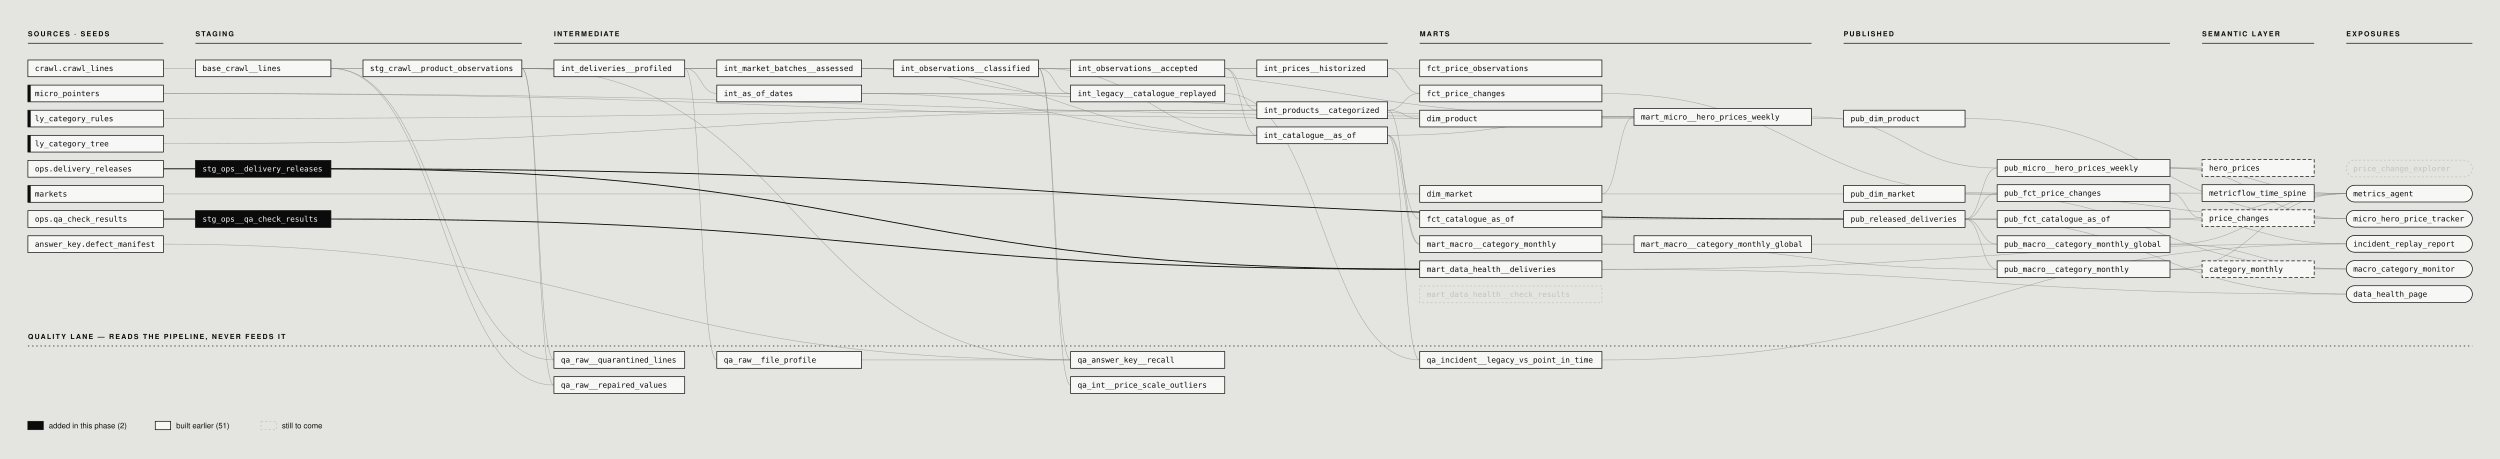
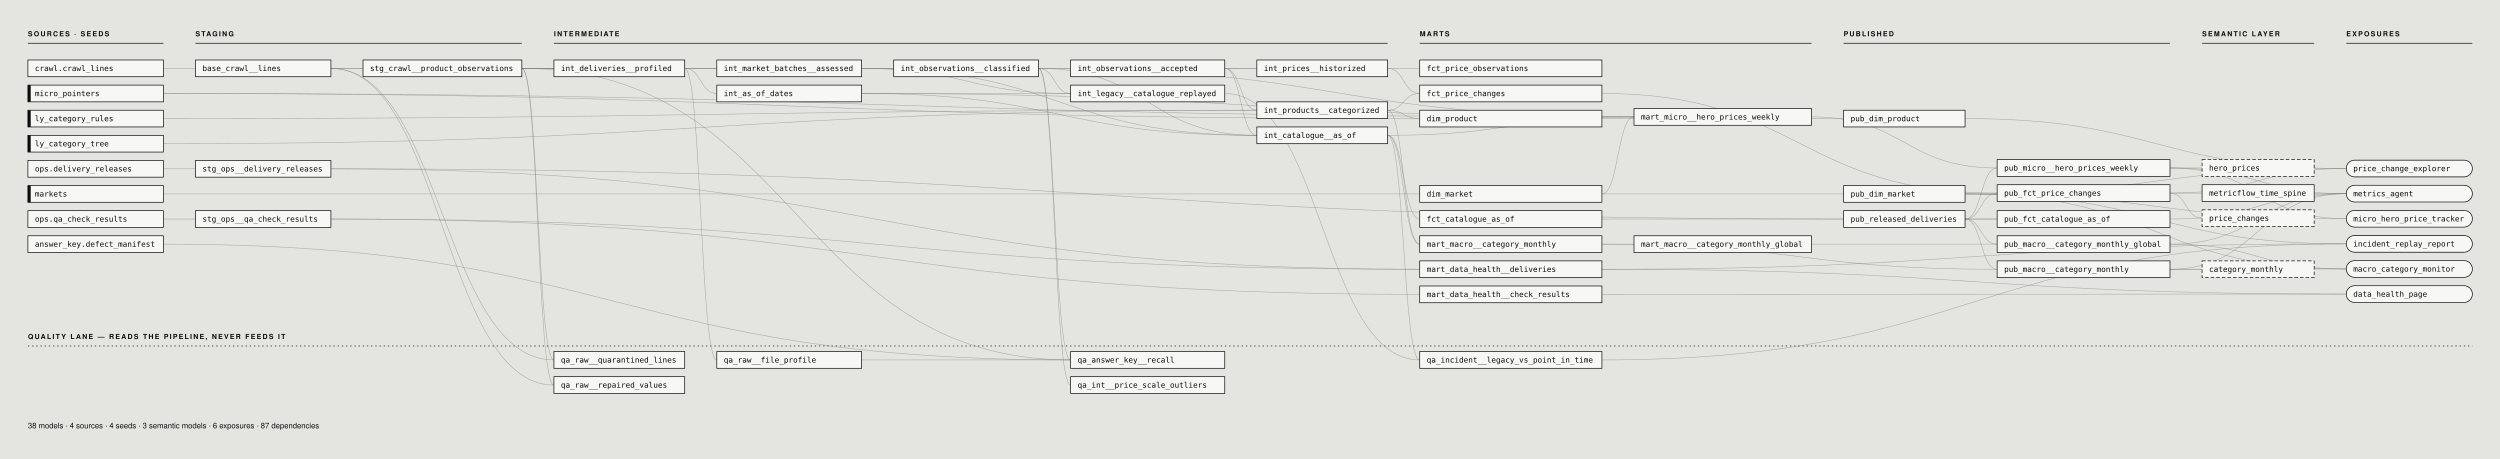
- <svg xmlns="http://www.w3.org/2000/svg" viewBox="0 0 3584 658" width="3584" height="658" role="img" aria-label="Lineage after Phase 6a: Production, CI and governance">
+ <svg xmlns="http://www.w3.org/2000/svg" viewBox="0 0 3584 658" width="3584" height="658" role="img" aria-label="dbt lineage of the Balenciaga pricing pipeline">
  <rect width="100%" height="100%" fill="#E4E4E1" />
-   <text x="40.0" y="52" font-family="'Inter Tight', 'Helvetica Neue', Helvetica, Arial, sans-serif" font-size="10" font-weight="700" letter-spacing="1.8" fill="#0B0B0B">SOURCES · SEEDS</text>
+   <text x="40.0" y="52" font-family="'Archivo', 'Helvetica Neue', Helvetica, Arial, sans-serif" font-size="10" font-weight="700" letter-spacing="1.8" fill="#0B0B0B">SOURCES · SEEDS</text>
  <line x1="40.0" y1="62" x2="234.2" y2="62" stroke="#0B0B0B" stroke-width="1" />
-   <text x="280.2" y="52" font-family="'Inter Tight', 'Helvetica Neue', Helvetica, Arial, sans-serif" font-size="10" font-weight="700" letter-spacing="1.8" fill="#0B0B0B">STAGING</text>
+   <text x="280.2" y="52" font-family="'Archivo', 'Helvetica Neue', Helvetica, Arial, sans-serif" font-size="10" font-weight="700" letter-spacing="1.8" fill="#0B0B0B">STAGING</text>
  <line x1="280.2" y1="62" x2="748.1" y2="62" stroke="#0B0B0B" stroke-width="1" />
-   <text x="794.1" y="52" font-family="'Inter Tight', 'Helvetica Neue', Helvetica, Arial, sans-serif" font-size="10" font-weight="700" letter-spacing="1.8" fill="#0B0B0B">INTERMEDIATE</text>
+   <text x="794.1" y="52" font-family="'Archivo', 'Helvetica Neue', Helvetica, Arial, sans-serif" font-size="10" font-weight="700" letter-spacing="1.8" fill="#0B0B0B">INTERMEDIATE</text>
  <line x1="794.1" y1="62" x2="1989.3" y2="62" stroke="#0B0B0B" stroke-width="1" />
-   <text x="2035.3" y="52" font-family="'Inter Tight', 'Helvetica Neue', Helvetica, Arial, sans-serif" font-size="10" font-weight="700" letter-spacing="1.8" fill="#0B0B0B">MARTS</text>
+   <text x="2035.3" y="52" font-family="'Archivo', 'Helvetica Neue', Helvetica, Arial, sans-serif" font-size="10" font-weight="700" letter-spacing="1.8" fill="#0B0B0B">MARTS</text>
  <line x1="2035.3" y1="62" x2="2597.0" y2="62" stroke="#0B0B0B" stroke-width="1" />
-   <text x="2643.0" y="52" font-family="'Inter Tight', 'Helvetica Neue', Helvetica, Arial, sans-serif" font-size="10" font-weight="700" letter-spacing="1.8" fill="#0B0B0B">PUBLISHED</text>
+   <text x="2643.0" y="52" font-family="'Archivo', 'Helvetica Neue', Helvetica, Arial, sans-serif" font-size="10" font-weight="700" letter-spacing="1.8" fill="#0B0B0B">PUBLISHED</text>
  <line x1="2643.0" y1="62" x2="3110.9" y2="62" stroke="#0B0B0B" stroke-width="1" />
-   <text x="3156.9" y="52" font-family="'Inter Tight', 'Helvetica Neue', Helvetica, Arial, sans-serif" font-size="10" font-weight="700" letter-spacing="1.8" fill="#0B0B0B">SEMANTIC LAYER</text>
+   <text x="3156.9" y="52" font-family="'Archivo', 'Helvetica Neue', Helvetica, Arial, sans-serif" font-size="10" font-weight="700" letter-spacing="1.8" fill="#0B0B0B">SEMANTIC LAYER</text>
  <line x1="3156.9" y1="62" x2="3317.6" y2="62" stroke="#0B0B0B" stroke-width="1" />
-   <text x="3363.6" y="52" font-family="'Inter Tight', 'Helvetica Neue', Helvetica, Arial, sans-serif" font-size="10" font-weight="700" letter-spacing="1.8" fill="#0B0B0B">EXPOSURES</text>
+   <text x="3363.6" y="52" font-family="'Archivo', 'Helvetica Neue', Helvetica, Arial, sans-serif" font-size="10" font-weight="700" letter-spacing="1.8" fill="#0B0B0B">EXPOSURES</text>
  <line x1="3363.6" y1="62" x2="3544.4" y2="62" stroke="#0B0B0B" stroke-width="1" />
-   <text x="40" y="486.0" font-family="'Inter Tight', 'Helvetica Neue', Helvetica, Arial, sans-serif" font-size="10" font-weight="700" letter-spacing="1.8" fill="#0B0B0B">QUALITY LANE — READS THE PIPELINE, NEVER FEEDS IT</text>
+   <text x="40" y="486.0" font-family="'Archivo', 'Helvetica Neue', Helvetica, Arial, sans-serif" font-size="10" font-weight="700" letter-spacing="1.8" fill="#0B0B0B">QUALITY LANE — READS THE PIPELINE, NEVER FEEDS IT</text>
  <line x1="40" y1="496.0" x2="3544.4" y2="496.0" stroke="#0B0B0B" stroke-width="1" stroke-dasharray="2 4" />
  <g class="edges">
    <path d="M474.4,98.0 C634.3,98.0 634.3,98.0 794.1,98.0" fill="none" stroke="#7A7A74" stroke-width="0.8" stroke-opacity="0.55" />
    <path d="M474.4,98.0 C634.3,98.0 634.3,516.0 794.1,516.0" fill="none" stroke="#7A7A74" stroke-width="0.8" stroke-opacity="0.55" />
    <path d="M474.4,98.0 C634.3,98.0 634.3,552.0 794.1,552.0" fill="none" stroke="#7A7A74" stroke-width="0.8" stroke-opacity="0.55" />
    <path d="M474.4,98.0 C498.4,98.0 496.4,98.0 520.4,98.0" fill="none" stroke="#7A7A74" stroke-width="0.8" stroke-opacity="0.55" />
    <path d="M2296.5,278.0 C2320.5,278.0 2318.5,167.6 2342.5,167.6" fill="none" stroke="#7A7A74" stroke-width="0.8" stroke-opacity="0.55" />
    <path d="M2296.5,278.0 C2469.8,278.0 2469.8,278.0 2643.0,278.0" fill="none" stroke="#7A7A74" stroke-width="0.8" stroke-opacity="0.55" />
    <path d="M2296.5,170.0 C2469.8,170.0 2469.8,170.0 2643.0,170.0" fill="none" stroke="#7A7A74" stroke-width="0.8" stroke-opacity="0.55" />
    <path d="M2296.5,314.0 C2579.8,314.0 2579.8,314.0 2863.1,314.0" fill="none" stroke="#7A7A74" stroke-width="0.8" stroke-opacity="0.55" />
    <path d="M2296.5,134.0 C2579.8,134.0 2579.8,276.8 2863.1,276.8" fill="none" stroke="#7A7A74" stroke-width="0.8" stroke-opacity="0.55" />
    <path d="M1235.2,134.0 C1518.5,134.0 1518.5,194.0 1801.8,194.0" fill="none" stroke="#7A7A74" stroke-width="0.8" stroke-opacity="0.55" />
    <path d="M1235.2,134.0 C1385.0,134.0 1385.0,134.0 1534.8,134.0" fill="none" stroke="#7A7A74" stroke-width="0.8" stroke-opacity="0.55" />
    <path d="M1235.2,134.0 C1788.8,134.0 1788.8,167.6 2342.5,167.6" fill="none" stroke="#7A7A74" stroke-width="0.8" stroke-opacity="0.55" />
    <path d="M1989.3,194.0 C2013.3,194.0 2011.3,314.0 2035.3,314.0" fill="none" stroke="#7A7A74" stroke-width="0.8" stroke-opacity="0.55" />
    <path d="M1989.3,194.0 C2013.3,194.0 2011.3,350.0 2035.3,350.0" fill="none" stroke="#7A7A74" stroke-width="0.8" stroke-opacity="0.55" />
    <path d="M1989.3,194.0 C2165.9,194.0 2165.9,167.6 2342.5,167.6" fill="none" stroke="#7A7A74" stroke-width="0.8" stroke-opacity="0.55" />
    <path d="M1989.3,194.0 C2013.3,194.0 2011.3,516.0 2035.3,516.0" fill="none" stroke="#7A7A74" stroke-width="0.8" stroke-opacity="0.55" />
    <path d="M981.6,98.0 C1005.6,98.0 1003.6,134.0 1027.6,134.0" fill="none" stroke="#7A7A74" stroke-width="0.8" stroke-opacity="0.55" />
    <path d="M981.6,98.0 C1005.6,98.0 1003.6,98.0 1027.6,98.0" fill="none" stroke="#7A7A74" stroke-width="0.8" stroke-opacity="0.55" />
    <path d="M981.6,98.0 C1005.6,98.0 1003.6,516.0 1027.6,516.0" fill="none" stroke="#7A7A74" stroke-width="0.8" stroke-opacity="0.55" />
    <path d="M1755.8,134.0 C1895.5,134.0 1895.5,516.0 2035.3,516.0" fill="none" stroke="#7A7A74" stroke-width="0.8" stroke-opacity="0.55" />
    <path d="M1235.2,98.0 C1518.5,98.0 1518.5,194.0 1801.8,194.0" fill="none" stroke="#7A7A74" stroke-width="0.8" stroke-opacity="0.55" />
    <path d="M1235.2,98.0 C1385.0,98.0 1385.0,134.0 1534.8,134.0" fill="none" stroke="#7A7A74" stroke-width="0.8" stroke-opacity="0.55" />
    <path d="M1235.2,98.0 C1259.2,98.0 1257.2,98.0 1281.2,98.0" fill="none" stroke="#7A7A74" stroke-width="0.8" stroke-opacity="0.55" />
    <path d="M1755.8,98.0 C1895.5,98.0 1895.5,98.0 2035.3,98.0" fill="none" stroke="#7A7A74" stroke-width="0.8" stroke-opacity="0.55" />
    <path d="M1755.8,98.0 C1779.8,98.0 1777.8,194.0 1801.8,194.0" fill="none" stroke="#7A7A74" stroke-width="0.8" stroke-opacity="0.55" />
    <path d="M1755.8,98.0 C1779.8,98.0 1777.8,98.0 1801.8,98.0" fill="none" stroke="#7A7A74" stroke-width="0.8" stroke-opacity="0.55" />
    <path d="M1755.8,98.0 C1779.8,98.0 1777.8,158.0 1801.8,158.0" fill="none" stroke="#7A7A74" stroke-width="0.8" stroke-opacity="0.55" />
    <path d="M1488.8,98.0 C1645.3,98.0 1645.3,194.0 1801.8,194.0" fill="none" stroke="#7A7A74" stroke-width="0.8" stroke-opacity="0.55" />
    <path d="M1488.8,98.0 C1512.8,98.0 1510.8,134.0 1534.8,134.0" fill="none" stroke="#7A7A74" stroke-width="0.8" stroke-opacity="0.55" />
    <path d="M1488.8,98.0 C1512.8,98.0 1510.8,98.0 1534.8,98.0" fill="none" stroke="#7A7A74" stroke-width="0.8" stroke-opacity="0.55" />
    <path d="M1488.8,98.0 C1915.7,98.0 1915.7,167.6 2342.5,167.6" fill="none" stroke="#7A7A74" stroke-width="0.8" stroke-opacity="0.55" />
    <path d="M1488.8,98.0 C1512.8,98.0 1510.8,516.0 1534.8,516.0" fill="none" stroke="#7A7A74" stroke-width="0.8" stroke-opacity="0.55" />
    <path d="M1488.8,98.0 C1512.8,98.0 1510.8,552.0 1534.8,552.0" fill="none" stroke="#7A7A74" stroke-width="0.8" stroke-opacity="0.55" />
    <path d="M1989.3,98.0 C2013.3,98.0 2011.3,134.0 2035.3,134.0" fill="none" stroke="#7A7A74" stroke-width="0.8" stroke-opacity="0.55" />
    <path d="M1989.3,158.0 C2013.3,158.0 2011.3,170.0 2035.3,170.0" fill="none" stroke="#7A7A74" stroke-width="0.8" stroke-opacity="0.55" />
    <path d="M1989.3,158.0 C2013.3,158.0 2011.3,134.0 2035.3,134.0" fill="none" stroke="#7A7A74" stroke-width="0.8" stroke-opacity="0.55" />
    <path d="M1989.3,158.0 C2013.3,158.0 2011.3,350.0 2035.3,350.0" fill="none" stroke="#7A7A74" stroke-width="0.8" stroke-opacity="0.55" />
+     <path d="M2296.5,422.0 C2830.1,422.0 2830.1,421.6 3363.6,421.6" fill="none" stroke="#7A7A74" stroke-width="0.8" stroke-opacity="0.55" />
    <path d="M2296.5,386.0 C2830.1,386.0 2830.1,421.6 3363.6,421.6" fill="none" stroke="#7A7A74" stroke-width="0.8" stroke-opacity="0.55" />
    <path d="M2296.5,386.0 C2830.1,386.0 2830.1,349.6 3363.6,349.6" fill="none" stroke="#7A7A74" stroke-width="0.8" stroke-opacity="0.55" />
    <path d="M2296.5,350.0 C2320.5,350.0 2318.5,350.0 2342.5,350.0" fill="none" stroke="#7A7A74" stroke-width="0.8" stroke-opacity="0.55" />
    <path d="M2296.5,350.0 C2579.8,350.0 2579.8,386.0 2863.1,386.0" fill="none" stroke="#7A7A74" stroke-width="0.8" stroke-opacity="0.55" />
    <path d="M2597.0,350.0 C2730.1,350.0 2730.1,350.0 2863.1,350.0" fill="none" stroke="#7A7A74" stroke-width="0.8" stroke-opacity="0.55" />
    <path d="M2597.0,167.6 C2730.1,167.6 2730.1,240.8 2863.1,240.8" fill="none" stroke="#7A7A74" stroke-width="0.8" stroke-opacity="0.55" />
+     <path d="M2817.1,278.0 C3090.3,278.0 3090.3,349.6 3363.6,349.6" fill="none" stroke="#7A7A74" stroke-width="0.8" stroke-opacity="0.55" />
    <path d="M2817.1,278.0 C3090.3,278.0 3090.3,385.6 3363.6,385.6" fill="none" stroke="#7A7A74" stroke-width="0.8" stroke-opacity="0.55" />
    <path d="M2817.1,278.0 C3090.3,278.0 3090.3,313.6 3363.6,313.6" fill="none" stroke="#7A7A74" stroke-width="0.8" stroke-opacity="0.55" />
-     <path d="M2817.1,170.0 C3090.3,170.0 3090.3,313.6 3363.6,313.6" fill="none" stroke="#7A7A74" stroke-width="0.8" stroke-opacity="0.55" />
-     <path d="M3110.9,314.0 C3237.2,314.0 3237.2,349.6 3363.6,349.6" fill="none" stroke="#7A7A74" stroke-width="0.8" stroke-opacity="0.55" />
+     <path d="M2817.1,278.0 C3090.3,278.0 3090.3,241.6 3363.6,241.6" fill="none" stroke="#7A7A74" stroke-width="0.8" stroke-opacity="0.55" />
+     <path d="M2817.1,170.0 C3090.3,170.0 3090.3,241.6 3363.6,241.6" fill="none" stroke="#7A7A74" stroke-width="0.8" stroke-opacity="0.55" />
    <path d="M3110.9,314.0 C3237.2,314.0 3237.2,277.6 3363.6,277.6" fill="none" stroke="#7A7A74" stroke-width="0.8" stroke-opacity="0.55" />
    <path d="M3110.9,276.8 C3237.2,276.8 3237.2,277.6 3363.6,277.6" fill="none" stroke="#7A7A74" stroke-width="0.8" stroke-opacity="0.55" />
+     <path d="M3110.9,276.8 C3237.2,276.8 3237.2,241.6 3363.6,241.6" fill="none" stroke="#7A7A74" stroke-width="0.8" stroke-opacity="0.55" />
    <path d="M3110.9,276.8 C3134.9,276.8 3132.9,312.8 3156.9,312.8" fill="none" stroke="#7A7A74" stroke-width="0.8" stroke-opacity="0.55" />
    <path d="M3110.9,386.0 C3237.2,386.0 3237.2,385.6 3363.6,385.6" fill="none" stroke="#7A7A74" stroke-width="0.8" stroke-opacity="0.55" />
    <path d="M3110.9,386.0 C3237.2,386.0 3237.2,277.6 3363.6,277.6" fill="none" stroke="#7A7A74" stroke-width="0.8" stroke-opacity="0.55" />
    <path d="M3110.9,386.0 C3134.9,386.0 3132.9,386.0 3156.9,386.0" fill="none" stroke="#7A7A74" stroke-width="0.8" stroke-opacity="0.55" />
    <path d="M3110.9,350.0 C3237.2,350.0 3237.2,385.6 3363.6,385.6" fill="none" stroke="#7A7A74" stroke-width="0.8" stroke-opacity="0.55" />
    <path d="M3110.9,350.0 C3237.2,350.0 3237.2,277.6 3363.6,277.6" fill="none" stroke="#7A7A74" stroke-width="0.8" stroke-opacity="0.55" />
    <path d="M3110.9,240.8 C3237.2,240.8 3237.2,277.6 3363.6,277.6" fill="none" stroke="#7A7A74" stroke-width="0.8" stroke-opacity="0.55" />
    <path d="M3110.9,240.8 C3237.2,240.8 3237.2,313.6 3363.6,313.6" fill="none" stroke="#7A7A74" stroke-width="0.8" stroke-opacity="0.55" />
    <path d="M3110.9,240.8 C3134.9,240.8 3132.9,240.8 3156.9,240.8" fill="none" stroke="#7A7A74" stroke-width="0.8" stroke-opacity="0.55" />
-     <path d="M2817.1,314.0 C3090.3,314.0 3090.3,421.6 3363.6,421.6" fill="none" stroke="#7A7A74" stroke-width="0.8" stroke-opacity="0.55" />
    <path d="M2817.1,314.0 C2841.1,314.0 2839.1,314.0 2863.1,314.0" fill="none" stroke="#7A7A74" stroke-width="0.8" stroke-opacity="0.55" />
    <path d="M2817.1,314.0 C2841.1,314.0 2839.1,276.8 2863.1,276.8" fill="none" stroke="#7A7A74" stroke-width="0.8" stroke-opacity="0.55" />
    <path d="M2817.1,314.0 C2841.1,314.0 2839.1,386.0 2863.1,386.0" fill="none" stroke="#7A7A74" stroke-width="0.8" stroke-opacity="0.55" />
    <path d="M2817.1,314.0 C2841.1,314.0 2839.1,350.0 2863.1,350.0" fill="none" stroke="#7A7A74" stroke-width="0.8" stroke-opacity="0.55" />
    <path d="M2817.1,314.0 C2841.1,314.0 2839.1,240.8 2863.1,240.8" fill="none" stroke="#7A7A74" stroke-width="0.8" stroke-opacity="0.55" />
    <path d="M2296.5,516.0 C2830.1,516.0 2830.1,349.6 3363.6,349.6" fill="none" stroke="#7A7A74" stroke-width="0.8" stroke-opacity="0.55" />
    <path d="M1235.2,516.0 C1385.0,516.0 1385.0,516.0 1534.8,516.0" fill="none" stroke="#7A7A74" stroke-width="0.8" stroke-opacity="0.55" />
    <path d="M748.1,98.0 C772.1,98.0 770.1,98.0 794.1,98.0" fill="none" stroke="#7A7A74" stroke-width="0.8" stroke-opacity="0.55" />
    <path d="M748.1,98.0 C887.9,98.0 887.9,98.0 1027.6,98.0" fill="none" stroke="#7A7A74" stroke-width="0.8" stroke-opacity="0.55" />
    <path d="M748.1,98.0 C1014.7,98.0 1014.7,98.0 1281.2,98.0" fill="none" stroke="#7A7A74" stroke-width="0.8" stroke-opacity="0.55" />
    <path d="M748.1,98.0 C1141.5,98.0 1141.5,516.0 1534.8,516.0" fill="none" stroke="#7A7A74" stroke-width="0.8" stroke-opacity="0.55" />
    <path d="M748.1,98.0 C772.1,98.0 770.1,516.0 794.1,516.0" fill="none" stroke="#7A7A74" stroke-width="0.8" stroke-opacity="0.55" />
    <path d="M748.1,98.0 C772.1,98.0 770.1,552.0 794.1,552.0" fill="none" stroke="#7A7A74" stroke-width="0.8" stroke-opacity="0.55" />
-     <path d="M474.4,242.0 C1254.8,242.0 1254.8,386.0 2035.3,386.0" fill="none" stroke="#0B0B0B" stroke-width="1.3" stroke-opacity="1" />
-     <path d="M474.4,242.0 C1558.7,242.0 1558.7,314.0 2643.0,314.0" fill="none" stroke="#0B0B0B" stroke-width="1.3" stroke-opacity="1" />
-     <path d="M474.4,314.0 C1254.8,314.0 1254.8,386.0 2035.3,386.0" fill="none" stroke="#0B0B0B" stroke-width="1.3" stroke-opacity="1" />
+     <path d="M474.4,242.0 C1254.8,242.0 1254.8,386.0 2035.3,386.0" fill="none" stroke="#7A7A74" stroke-width="0.8" stroke-opacity="0.55" />
+     <path d="M474.4,242.0 C1558.7,242.0 1558.7,314.0 2643.0,314.0" fill="none" stroke="#7A7A74" stroke-width="0.8" stroke-opacity="0.55" />
+     <path d="M474.4,314.0 C1254.8,314.0 1254.8,422.0 2035.3,422.0" fill="none" stroke="#7A7A74" stroke-width="0.8" stroke-opacity="0.55" />
+     <path d="M474.4,314.0 C1254.8,314.0 1254.8,386.0 2035.3,386.0" fill="none" stroke="#7A7A74" stroke-width="0.8" stroke-opacity="0.55" />
    <path d="M234.2,170.0 C1018.0,170.0 1018.0,158.0 1801.8,158.0" fill="none" stroke="#7A7A74" stroke-width="0.8" stroke-opacity="0.55" />
    <path d="M234.2,206.0 C1018.0,206.0 1018.0,158.0 1801.8,158.0" fill="none" stroke="#7A7A74" stroke-width="0.8" stroke-opacity="0.55" />
    <path d="M234.2,278.0 C1134.8,278.0 1134.8,278.0 2035.3,278.0" fill="none" stroke="#7A7A74" stroke-width="0.8" stroke-opacity="0.55" />
    <path d="M234.2,134.0 C1134.8,134.0 1134.8,170.0 2035.3,170.0" fill="none" stroke="#7A7A74" stroke-width="0.8" stroke-opacity="0.55" />
    <path d="M234.2,134.0 C1288.4,134.0 1288.3,167.6 2342.5,167.6" fill="none" stroke="#7A7A74" stroke-width="0.8" stroke-opacity="0.55" />
    <path d="M234.2,350.0 C884.5,350.0 884.5,516.0 1534.8,516.0" fill="none" stroke="#7A7A74" stroke-width="0.8" stroke-opacity="0.55" />
    <path d="M234.2,98.0 C258.2,98.0 256.2,98.0 280.2,98.0" fill="none" stroke="#7A7A74" stroke-width="0.8" stroke-opacity="0.55" />
-     <path d="M234.2,242.0 C258.2,242.0 256.2,242.0 280.2,242.0" fill="none" stroke="#0B0B0B" stroke-width="1.3" stroke-opacity="1" />
-     <path d="M234.2,314.0 C258.2,314.0 256.2,314.0 280.2,314.0" fill="none" stroke="#0B0B0B" stroke-width="1.3" stroke-opacity="1" />
+     <path d="M234.2,242.0 C258.2,242.0 256.2,242.0 280.2,242.0" fill="none" stroke="#7A7A74" stroke-width="0.8" stroke-opacity="0.55" />
+     <path d="M234.2,314.0 C258.2,314.0 256.2,314.0 280.2,314.0" fill="none" stroke="#7A7A74" stroke-width="0.8" stroke-opacity="0.55" />
  </g>
  <g class="nodes">
    <g class="node built" data-id="exposure.balenciaga_pricing.data_health_page">
      <rect x="3363.6" y="409.6" width="180.8" height="24" rx="12.0" fill="#F7F7F5" stroke="#0B0B0B" stroke-width="1" />
      <text x="3373.6" y="425.4" font-family="'JetBrains Mono', 'SFMono-Regular', Menlo, Consolas, monospace" font-size="11" fill="#0B0B0B">data_health_page</text>
    </g>
    <g class="node built" data-id="exposure.balenciaga_pricing.incident_replay_report">
      <rect x="3363.6" y="337.6" width="180.8" height="24" rx="12.0" fill="#F7F7F5" stroke="#0B0B0B" stroke-width="1" />
      <text x="3373.6" y="353.4" font-family="'JetBrains Mono', 'SFMono-Regular', Menlo, Consolas, monospace" font-size="11" fill="#0B0B0B">incident_replay_report</text>
    </g>
    <g class="node built" data-id="exposure.balenciaga_pricing.macro_category_monitor">
      <rect x="3363.6" y="373.6" width="180.8" height="24" rx="12.0" fill="#F7F7F5" stroke="#0B0B0B" stroke-width="1" />
      <text x="3373.6" y="389.4" font-family="'JetBrains Mono', 'SFMono-Regular', Menlo, Consolas, monospace" font-size="11" fill="#0B0B0B">macro_category_monitor</text>
    </g>
    <g class="node built" data-id="exposure.balenciaga_pricing.metrics_agent">
      <rect x="3363.6" y="265.6" width="180.8" height="24" rx="12.0" fill="#F7F7F5" stroke="#0B0B0B" stroke-width="1" />
      <text x="3373.6" y="281.4" font-family="'JetBrains Mono', 'SFMono-Regular', Menlo, Consolas, monospace" font-size="11" fill="#0B0B0B">metrics_agent</text>
    </g>
    <g class="node built" data-id="exposure.balenciaga_pricing.micro_hero_price_tracker">
      <rect x="3363.6" y="301.6" width="180.8" height="24" rx="12.0" fill="#F7F7F5" stroke="#0B0B0B" stroke-width="1" />
      <text x="3373.6" y="317.4" font-family="'JetBrains Mono', 'SFMono-Regular', Menlo, Consolas, monospace" font-size="11" fill="#0B0B0B">micro_hero_price_tracker</text>
    </g>
-     <g class="node future" data-id="exposure.balenciaga_pricing.price_change_explorer">
-       <rect x="3363.6" y="229.6" width="180.8" height="24" rx="12.0" fill="none" stroke="#C2C2BD" stroke-width="1" stroke-dasharray="3 3" />
-       <text x="3373.6" y="245.4" font-family="'JetBrains Mono', 'SFMono-Regular', Menlo, Consolas, monospace" font-size="11" fill="#C2C2BD">price_change_explorer</text>
+     <g class="node built" data-id="exposure.balenciaga_pricing.price_change_explorer">
+       <rect x="3363.6" y="229.6" width="180.8" height="24" rx="12.0" fill="#F7F7F5" stroke="#0B0B0B" stroke-width="1" />
+       <text x="3373.6" y="245.4" font-family="'JetBrains Mono', 'SFMono-Regular', Menlo, Consolas, monospace" font-size="11" fill="#0B0B0B">price_change_explorer</text>
    </g>
    <g class="node built" data-id="model.balenciaga_pricing.base_crawl__lines">
      <rect x="280.2" y="86.0" width="194.2" height="24" rx="0" fill="#F7F7F5" stroke="#0B0B0B" stroke-width="1" />
      <text x="290.2" y="101.8" font-family="'JetBrains Mono', 'SFMono-Regular', Menlo, Consolas, monospace" font-size="11" fill="#0B0B0B">base_crawl__lines</text>
    </g>
    <g class="node built" data-id="model.balenciaga_pricing.dim_market">
      <rect x="2035.3" y="266.0" width="261.2" height="24" rx="0" fill="#F7F7F5" stroke="#0B0B0B" stroke-width="1" />
      <text x="2045.3" y="281.8" font-family="'JetBrains Mono', 'SFMono-Regular', Menlo, Consolas, monospace" font-size="11" fill="#0B0B0B">dim_market</text>
    </g>
    <g class="node built" data-id="model.balenciaga_pricing.dim_product">
      <rect x="2035.3" y="158.0" width="261.2" height="24" rx="0" fill="#F7F7F5" stroke="#0B0B0B" stroke-width="1" />
      <text x="2045.3" y="173.8" font-family="'JetBrains Mono', 'SFMono-Regular', Menlo, Consolas, monospace" font-size="11" fill="#0B0B0B">dim_product</text>
    </g>
    <g class="node built" data-id="model.balenciaga_pricing.fct_catalogue_as_of">
      <rect x="2035.3" y="302.0" width="261.2" height="24" rx="0" fill="#F7F7F5" stroke="#0B0B0B" stroke-width="1" />
      <text x="2045.3" y="317.8" font-family="'JetBrains Mono', 'SFMono-Regular', Menlo, Consolas, monospace" font-size="11" fill="#0B0B0B">fct_catalogue_as_of</text>
    </g>
    <g class="node built" data-id="model.balenciaga_pricing.fct_price_changes">
      <rect x="2035.3" y="122.0" width="261.2" height="24" rx="0" fill="#F7F7F5" stroke="#0B0B0B" stroke-width="1" />
      <text x="2045.3" y="137.8" font-family="'JetBrains Mono', 'SFMono-Regular', Menlo, Consolas, monospace" font-size="11" fill="#0B0B0B">fct_price_changes</text>
    </g>
    <g class="node built" data-id="model.balenciaga_pricing.fct_price_observations">
      <rect x="2035.3" y="86.0" width="261.2" height="24" rx="0" fill="#F7F7F5" stroke="#0B0B0B" stroke-width="1" />
      <text x="2045.3" y="101.8" font-family="'JetBrains Mono', 'SFMono-Regular', Menlo, Consolas, monospace" font-size="11" fill="#0B0B0B">fct_price_observations</text>
    </g>
    <g class="node built" data-id="model.balenciaga_pricing.int_as_of_dates">
      <rect x="1027.6" y="122.0" width="207.6" height="24" rx="0" fill="#F7F7F5" stroke="#0B0B0B" stroke-width="1" />
      <text x="1037.6" y="137.8" font-family="'JetBrains Mono', 'SFMono-Regular', Menlo, Consolas, monospace" font-size="11" fill="#0B0B0B">int_as_of_dates</text>
    </g>
    <g class="node built" data-id="model.balenciaga_pricing.int_catalogue__as_of">
      <rect x="1801.8" y="182.0" width="187.5" height="24" rx="0" fill="#F7F7F5" stroke="#0B0B0B" stroke-width="1" />
      <text x="1811.8" y="197.8" font-family="'JetBrains Mono', 'SFMono-Regular', Menlo, Consolas, monospace" font-size="11" fill="#0B0B0B">int_catalogue__as_of</text>
    </g>
    <g class="node built" data-id="model.balenciaga_pricing.int_deliveries__profiled">
      <rect x="794.1" y="86.0" width="187.5" height="24" rx="0" fill="#F7F7F5" stroke="#0B0B0B" stroke-width="1" />
      <text x="804.1" y="101.8" font-family="'JetBrains Mono', 'SFMono-Regular', Menlo, Consolas, monospace" font-size="11" fill="#0B0B0B">int_deliveries__profiled</text>
    </g>
    <g class="node built" data-id="model.balenciaga_pricing.int_legacy__catalogue_replayed">
      <rect x="1534.8" y="122.0" width="221.0" height="24" rx="0" fill="#F7F7F5" stroke="#0B0B0B" stroke-width="1" />
      <text x="1544.8" y="137.8" font-family="'JetBrains Mono', 'SFMono-Regular', Menlo, Consolas, monospace" font-size="11" fill="#0B0B0B">int_legacy__catalogue_replayed</text>
    </g>
    <g class="node built" data-id="model.balenciaga_pricing.int_market_batches__assessed">
      <rect x="1027.6" y="86.0" width="207.6" height="24" rx="0" fill="#F7F7F5" stroke="#0B0B0B" stroke-width="1" />
      <text x="1037.6" y="101.8" font-family="'JetBrains Mono', 'SFMono-Regular', Menlo, Consolas, monospace" font-size="11" fill="#0B0B0B">int_market_batches__assessed</text>
    </g>
    <g class="node built" data-id="model.balenciaga_pricing.int_observations__accepted">
      <rect x="1534.8" y="86.0" width="221.0" height="24" rx="0" fill="#F7F7F5" stroke="#0B0B0B" stroke-width="1" />
      <text x="1544.8" y="101.8" font-family="'JetBrains Mono', 'SFMono-Regular', Menlo, Consolas, monospace" font-size="11" fill="#0B0B0B">int_observations__accepted</text>
    </g>
    <g class="node built" data-id="model.balenciaga_pricing.int_observations__classified">
      <rect x="1281.2" y="86.0" width="207.6" height="24" rx="0" fill="#F7F7F5" stroke="#0B0B0B" stroke-width="1" />
      <text x="1291.2" y="101.8" font-family="'JetBrains Mono', 'SFMono-Regular', Menlo, Consolas, monospace" font-size="11" fill="#0B0B0B">int_observations__classified</text>
    </g>
    <g class="node built" data-id="model.balenciaga_pricing.int_prices__historized">
      <rect x="1801.8" y="86.0" width="187.5" height="24" rx="0" fill="#F7F7F5" stroke="#0B0B0B" stroke-width="1" />
      <text x="1811.8" y="101.8" font-family="'JetBrains Mono', 'SFMono-Regular', Menlo, Consolas, monospace" font-size="11" fill="#0B0B0B">int_prices__historized</text>
    </g>
    <g class="node built" data-id="model.balenciaga_pricing.int_products__categorized">
      <rect x="1801.8" y="146.0" width="187.5" height="24" rx="0" fill="#F7F7F5" stroke="#0B0B0B" stroke-width="1" />
      <text x="1811.8" y="161.8" font-family="'JetBrains Mono', 'SFMono-Regular', Menlo, Consolas, monospace" font-size="11" fill="#0B0B0B">int_products__categorized</text>
    </g>
-     <g class="node future" data-id="model.balenciaga_pricing.mart_data_health__check_results">
-       <rect x="2035.3" y="410.0" width="261.2" height="24" rx="0" fill="none" stroke="#C2C2BD" stroke-width="1" stroke-dasharray="3 3" />
-       <text x="2045.3" y="425.8" font-family="'JetBrains Mono', 'SFMono-Regular', Menlo, Consolas, monospace" font-size="11" fill="#C2C2BD">mart_data_health__check_results</text>
+     <g class="node built" data-id="model.balenciaga_pricing.mart_data_health__check_results">
+       <rect x="2035.3" y="410.0" width="261.2" height="24" rx="0" fill="#F7F7F5" stroke="#0B0B0B" stroke-width="1" />
+       <text x="2045.3" y="425.8" font-family="'JetBrains Mono', 'SFMono-Regular', Menlo, Consolas, monospace" font-size="11" fill="#0B0B0B">mart_data_health__check_results</text>
    </g>
    <g class="node built" data-id="model.balenciaga_pricing.mart_data_health__deliveries">
      <rect x="2035.3" y="374.0" width="261.2" height="24" rx="0" fill="#F7F7F5" stroke="#0B0B0B" stroke-width="1" />
      <text x="2045.3" y="389.8" font-family="'JetBrains Mono', 'SFMono-Regular', Menlo, Consolas, monospace" font-size="11" fill="#0B0B0B">mart_data_health__deliveries</text>
    </g>
    <g class="node built" data-id="model.balenciaga_pricing.mart_macro__category_monthly">
      <rect x="2035.3" y="338.0" width="261.2" height="24" rx="0" fill="#F7F7F5" stroke="#0B0B0B" stroke-width="1" />
      <text x="2045.3" y="353.8" font-family="'JetBrains Mono', 'SFMono-Regular', Menlo, Consolas, monospace" font-size="11" fill="#0B0B0B">mart_macro__category_monthly</text>
    </g>
    <g class="node built" data-id="model.balenciaga_pricing.mart_macro__category_monthly_global">
      <rect x="2342.5" y="338.0" width="254.5" height="24" rx="0" fill="#F7F7F5" stroke="#0B0B0B" stroke-width="1" />
      <text x="2352.5" y="353.8" font-family="'JetBrains Mono', 'SFMono-Regular', Menlo, Consolas, monospace" font-size="11" fill="#0B0B0B">mart_macro__category_monthly_global</text>
    </g>
    <g class="node built" data-id="model.balenciaga_pricing.mart_micro__hero_prices_weekly">
      <rect x="2342.5" y="155.6" width="254.5" height="24" rx="0" fill="#F7F7F5" stroke="#0B0B0B" stroke-width="1" />
      <text x="2352.5" y="171.4" font-family="'JetBrains Mono', 'SFMono-Regular', Menlo, Consolas, monospace" font-size="11" fill="#0B0B0B">mart_micro__hero_prices_weekly</text>
    </g>
    <g class="node built" data-id="model.balenciaga_pricing.metricflow_time_spine">
      <rect x="3156.9" y="264.8" width="160.7" height="24" rx="0" fill="#F7F7F5" stroke="#0B0B0B" stroke-width="1" />
      <text x="3166.9" y="280.6" font-family="'JetBrains Mono', 'SFMono-Regular', Menlo, Consolas, monospace" font-size="11" fill="#0B0B0B">metricflow_time_spine</text>
    </g>
    <g class="node built" data-id="model.balenciaga_pricing.pub_dim_market">
      <rect x="2643.0" y="266.0" width="174.1" height="24" rx="0" fill="#F7F7F5" stroke="#0B0B0B" stroke-width="1" />
      <text x="2653.0" y="281.8" font-family="'JetBrains Mono', 'SFMono-Regular', Menlo, Consolas, monospace" font-size="11" fill="#0B0B0B">pub_dim_market</text>
    </g>
    <g class="node built" data-id="model.balenciaga_pricing.pub_dim_product">
      <rect x="2643.0" y="158.0" width="174.1" height="24" rx="0" fill="#F7F7F5" stroke="#0B0B0B" stroke-width="1" />
      <text x="2653.0" y="173.8" font-family="'JetBrains Mono', 'SFMono-Regular', Menlo, Consolas, monospace" font-size="11" fill="#0B0B0B">pub_dim_product</text>
    </g>
    <g class="node built" data-id="model.balenciaga_pricing.pub_fct_catalogue_as_of">
      <rect x="2863.1" y="302.0" width="247.8" height="24" rx="0" fill="#F7F7F5" stroke="#0B0B0B" stroke-width="1" />
      <text x="2873.1" y="317.8" font-family="'JetBrains Mono', 'SFMono-Regular', Menlo, Consolas, monospace" font-size="11" fill="#0B0B0B">pub_fct_catalogue_as_of</text>
    </g>
    <g class="node built" data-id="model.balenciaga_pricing.pub_fct_price_changes">
      <rect x="2863.1" y="264.8" width="247.8" height="24" rx="0" fill="#F7F7F5" stroke="#0B0B0B" stroke-width="1" />
      <text x="2873.1" y="280.6" font-family="'JetBrains Mono', 'SFMono-Regular', Menlo, Consolas, monospace" font-size="11" fill="#0B0B0B">pub_fct_price_changes</text>
    </g>
    <g class="node built" data-id="model.balenciaga_pricing.pub_macro__category_monthly">
      <rect x="2863.1" y="374.0" width="247.8" height="24" rx="0" fill="#F7F7F5" stroke="#0B0B0B" stroke-width="1" />
      <text x="2873.1" y="389.8" font-family="'JetBrains Mono', 'SFMono-Regular', Menlo, Consolas, monospace" font-size="11" fill="#0B0B0B">pub_macro__category_monthly</text>
    </g>
    <g class="node built" data-id="model.balenciaga_pricing.pub_macro__category_monthly_global">
      <rect x="2863.1" y="338.0" width="247.8" height="24" rx="0" fill="#F7F7F5" stroke="#0B0B0B" stroke-width="1" />
      <text x="2873.1" y="353.8" font-family="'JetBrains Mono', 'SFMono-Regular', Menlo, Consolas, monospace" font-size="11" fill="#0B0B0B">pub_macro__category_monthly_global</text>
    </g>
    <g class="node built" data-id="model.balenciaga_pricing.pub_micro__hero_prices_weekly">
      <rect x="2863.1" y="228.8" width="247.8" height="24" rx="0" fill="#F7F7F5" stroke="#0B0B0B" stroke-width="1" />
      <text x="2873.1" y="244.6" font-family="'JetBrains Mono', 'SFMono-Regular', Menlo, Consolas, monospace" font-size="11" fill="#0B0B0B">pub_micro__hero_prices_weekly</text>
    </g>
    <g class="node built" data-id="model.balenciaga_pricing.pub_released_deliveries">
      <rect x="2643.0" y="302.0" width="174.1" height="24" rx="0" fill="#F7F7F5" stroke="#0B0B0B" stroke-width="1" />
      <text x="2653.0" y="317.8" font-family="'JetBrains Mono', 'SFMono-Regular', Menlo, Consolas, monospace" font-size="11" fill="#0B0B0B">pub_released_deliveries</text>
    </g>
    <g class="node built" data-id="model.balenciaga_pricing.qa_answer_key__recall">
      <rect x="1534.8" y="504.0" width="221.0" height="24" rx="0" fill="#F7F7F5" stroke="#0B0B0B" stroke-width="1" />
      <text x="1544.8" y="519.8" font-family="'JetBrains Mono', 'SFMono-Regular', Menlo, Consolas, monospace" font-size="11" fill="#0B0B0B">qa_answer_key__recall</text>
    </g>
    <g class="node built" data-id="model.balenciaga_pricing.qa_incident__legacy_vs_point_in_time">
      <rect x="2035.3" y="504.0" width="261.2" height="24" rx="0" fill="#F7F7F5" stroke="#0B0B0B" stroke-width="1" />
      <text x="2045.3" y="519.8" font-family="'JetBrains Mono', 'SFMono-Regular', Menlo, Consolas, monospace" font-size="11" fill="#0B0B0B">qa_incident__legacy_vs_point_in_time</text>
    </g>
    <g class="node built" data-id="model.balenciaga_pricing.qa_int__price_scale_outliers">
      <rect x="1534.8" y="540.0" width="221.0" height="24" rx="0" fill="#F7F7F5" stroke="#0B0B0B" stroke-width="1" />
      <text x="1544.8" y="555.8" font-family="'JetBrains Mono', 'SFMono-Regular', Menlo, Consolas, monospace" font-size="11" fill="#0B0B0B">qa_int__price_scale_outliers</text>
    </g>
    <g class="node built" data-id="model.balenciaga_pricing.qa_raw__file_profile">
      <rect x="1027.6" y="504.0" width="207.6" height="24" rx="0" fill="#F7F7F5" stroke="#0B0B0B" stroke-width="1" />
      <text x="1037.6" y="519.8" font-family="'JetBrains Mono', 'SFMono-Regular', Menlo, Consolas, monospace" font-size="11" fill="#0B0B0B">qa_raw__file_profile</text>
    </g>
    <g class="node built" data-id="model.balenciaga_pricing.qa_raw__quarantined_lines">
      <rect x="794.1" y="504.0" width="187.5" height="24" rx="0" fill="#F7F7F5" stroke="#0B0B0B" stroke-width="1" />
      <text x="804.1" y="519.8" font-family="'JetBrains Mono', 'SFMono-Regular', Menlo, Consolas, monospace" font-size="11" fill="#0B0B0B">qa_raw__quarantined_lines</text>
    </g>
    <g class="node built" data-id="model.balenciaga_pricing.qa_raw__repaired_values">
      <rect x="794.1" y="540.0" width="187.5" height="24" rx="0" fill="#F7F7F5" stroke="#0B0B0B" stroke-width="1" />
      <text x="804.1" y="555.8" font-family="'JetBrains Mono', 'SFMono-Regular', Menlo, Consolas, monospace" font-size="11" fill="#0B0B0B">qa_raw__repaired_values</text>
    </g>
    <g class="node built" data-id="model.balenciaga_pricing.stg_crawl__product_observations">
      <rect x="520.4" y="86.0" width="227.7" height="24" rx="0" fill="#F7F7F5" stroke="#0B0B0B" stroke-width="1" />
      <text x="530.4" y="101.8" font-family="'JetBrains Mono', 'SFMono-Regular', Menlo, Consolas, monospace" font-size="11" fill="#0B0B0B">stg_crawl__product_observations</text>
    </g>
-     <g class="node new" data-id="model.balenciaga_pricing.stg_ops__delivery_releases">
-       <rect x="280.2" y="230.0" width="194.2" height="24" rx="0" fill="#0B0B0B" stroke="#0B0B0B" stroke-width="1" />
-       <text x="290.2" y="245.8" font-family="'JetBrains Mono', 'SFMono-Regular', Menlo, Consolas, monospace" font-size="11" fill="#F7F7F5">stg_ops__delivery_releases</text>
-     </g>
-     <g class="node new" data-id="model.balenciaga_pricing.stg_ops__qa_check_results">
-       <rect x="280.2" y="302.0" width="194.2" height="24" rx="0" fill="#0B0B0B" stroke="#0B0B0B" stroke-width="1" />
-       <text x="290.2" y="317.8" font-family="'JetBrains Mono', 'SFMono-Regular', Menlo, Consolas, monospace" font-size="11" fill="#F7F7F5">stg_ops__qa_check_results</text>
+     <g class="node built" data-id="model.balenciaga_pricing.stg_ops__delivery_releases">
+       <rect x="280.2" y="230.0" width="194.2" height="24" rx="0" fill="#F7F7F5" stroke="#0B0B0B" stroke-width="1" />
+       <text x="290.2" y="245.8" font-family="'JetBrains Mono', 'SFMono-Regular', Menlo, Consolas, monospace" font-size="11" fill="#0B0B0B">stg_ops__delivery_releases</text>
+     </g>
+     <g class="node built" data-id="model.balenciaga_pricing.stg_ops__qa_check_results">
+       <rect x="280.2" y="302.0" width="194.2" height="24" rx="0" fill="#F7F7F5" stroke="#0B0B0B" stroke-width="1" />
+       <text x="290.2" y="317.8" font-family="'JetBrains Mono', 'SFMono-Regular', Menlo, Consolas, monospace" font-size="11" fill="#0B0B0B">stg_ops__qa_check_results</text>
    </g>
    <g class="node built" data-id="seed.balenciaga_pricing.ly_category_rules">
      <rect x="40.0" y="158.0" width="194.2" height="24" rx="0" fill="#F7F7F5" stroke="#0B0B0B" stroke-width="1" />
      <rect x="40.0" y="158.0" width="4" height="24" fill="#0B0B0B" />
      <text x="50.0" y="173.8" font-family="'JetBrains Mono', 'SFMono-Regular', Menlo, Consolas, monospace" font-size="11" fill="#0B0B0B">ly_category_rules</text>
    </g>
    <g class="node built" data-id="seed.balenciaga_pricing.ly_category_tree">
      <rect x="40.0" y="194.0" width="194.2" height="24" rx="0" fill="#F7F7F5" stroke="#0B0B0B" stroke-width="1" />
      <rect x="40.0" y="194.0" width="4" height="24" fill="#0B0B0B" />
      <text x="50.0" y="209.8" font-family="'JetBrains Mono', 'SFMono-Regular', Menlo, Consolas, monospace" font-size="11" fill="#0B0B0B">ly_category_tree</text>
    </g>
    <g class="node built" data-id="seed.balenciaga_pricing.markets">
      <rect x="40.0" y="266.0" width="194.2" height="24" rx="0" fill="#F7F7F5" stroke="#0B0B0B" stroke-width="1" />
      <rect x="40.0" y="266.0" width="4" height="24" fill="#0B0B0B" />
      <text x="50.0" y="281.8" font-family="'JetBrains Mono', 'SFMono-Regular', Menlo, Consolas, monospace" font-size="11" fill="#0B0B0B">markets</text>
    </g>
    <g class="node built" data-id="seed.balenciaga_pricing.micro_pointers">
      <rect x="40.0" y="122.0" width="194.2" height="24" rx="0" fill="#F7F7F5" stroke="#0B0B0B" stroke-width="1" />
      <rect x="40.0" y="122.0" width="4" height="24" fill="#0B0B0B" />
      <text x="50.0" y="137.8" font-family="'JetBrains Mono', 'SFMono-Regular', Menlo, Consolas, monospace" font-size="11" fill="#0B0B0B">micro_pointers</text>
    </g>
    <g class="node built" data-id="semantic_model.balenciaga_pricing.category_monthly">
      <rect x="3156.9" y="374.0" width="160.7" height="24" rx="0" fill="#F7F7F5" stroke="#0B0B0B" stroke-width="1" stroke-dasharray="5 3" />
      <text x="3166.9" y="389.8" font-family="'JetBrains Mono', 'SFMono-Regular', Menlo, Consolas, monospace" font-size="11" fill="#0B0B0B">category_monthly</text>
    </g>
    <g class="node built" data-id="semantic_model.balenciaga_pricing.hero_prices">
      <rect x="3156.9" y="228.8" width="160.7" height="24" rx="0" fill="#F7F7F5" stroke="#0B0B0B" stroke-width="1" stroke-dasharray="5 3" />
      <text x="3166.9" y="244.6" font-family="'JetBrains Mono', 'SFMono-Regular', Menlo, Consolas, monospace" font-size="11" fill="#0B0B0B">hero_prices</text>
    </g>
    <g class="node built" data-id="semantic_model.balenciaga_pricing.price_changes">
      <rect x="3156.9" y="300.8" width="160.7" height="24" rx="0" fill="#F7F7F5" stroke="#0B0B0B" stroke-width="1" stroke-dasharray="5 3" />
      <text x="3166.9" y="316.6" font-family="'JetBrains Mono', 'SFMono-Regular', Menlo, Consolas, monospace" font-size="11" fill="#0B0B0B">price_changes</text>
    </g>
    <g class="node built" data-id="source.balenciaga_pricing.answer_key.defect_manifest">
      <rect x="40.0" y="338.0" width="194.2" height="24" rx="0" fill="#F7F7F5" stroke="#0B0B0B" stroke-width="1" />
      <text x="50.0" y="353.8" font-family="'JetBrains Mono', 'SFMono-Regular', Menlo, Consolas, monospace" font-size="11" fill="#0B0B0B">answer_key.defect_manifest</text>
    </g>
    <g class="node built" data-id="source.balenciaga_pricing.crawl.crawl_lines">
      <rect x="40.0" y="86.0" width="194.2" height="24" rx="0" fill="#F7F7F5" stroke="#0B0B0B" stroke-width="1" />
      <text x="50.0" y="101.8" font-family="'JetBrains Mono', 'SFMono-Regular', Menlo, Consolas, monospace" font-size="11" fill="#0B0B0B">crawl.crawl_lines</text>
    </g>
    <g class="node built" data-id="source.balenciaga_pricing.ops.delivery_releases">
      <rect x="40.0" y="230.0" width="194.2" height="24" rx="0" fill="#F7F7F5" stroke="#0B0B0B" stroke-width="1" />
      <text x="50.0" y="245.8" font-family="'JetBrains Mono', 'SFMono-Regular', Menlo, Consolas, monospace" font-size="11" fill="#0B0B0B">ops.delivery_releases</text>
    </g>
    <g class="node built" data-id="source.balenciaga_pricing.ops.qa_check_results">
      <rect x="40.0" y="302.0" width="194.2" height="24" rx="0" fill="#F7F7F5" stroke="#0B0B0B" stroke-width="1" />
      <text x="50.0" y="317.8" font-family="'JetBrains Mono', 'SFMono-Regular', Menlo, Consolas, monospace" font-size="11" fill="#0B0B0B">ops.qa_check_results</text>
    </g>
  </g>
-   <rect x="40.0" y="604.0" width="22" height="12" fill="#0B0B0B" stroke="#0B0B0B" />
-   <text x="70.0" y="614.0" font-family="'Inter Tight', 'Helvetica Neue', Helvetica, Arial, sans-serif" font-size="11" fill="#0B0B0B">added in this phase (2)</text>
-   <rect x="222.6" y="604.0" width="22" height="12" fill="#F7F7F5" stroke="#0B0B0B" />
-   <text x="252.6" y="614.0" font-family="'Inter Tight', 'Helvetica Neue', Helvetica, Arial, sans-serif" font-size="11" fill="#0B0B0B">built earlier (51)</text>
-   <rect x="374.2" y="604.0" width="22" height="12" fill="none" stroke="#C2C2BD" stroke-dasharray="3 3" />
-   <text x="404.2" y="614.0" font-family="'Inter Tight', 'Helvetica Neue', Helvetica, Arial, sans-serif" font-size="11" fill="#0B0B0B">still to come</text>
+   <text x="40" y="614.0" font-family="'Archivo', 'Helvetica Neue', Helvetica, Arial, sans-serif" font-size="11" fill="#0B0B0B">38 models · 4 sources · 4 seeds · 3 semantic models · 6 exposures · 87 dependencies</text>
</svg>
